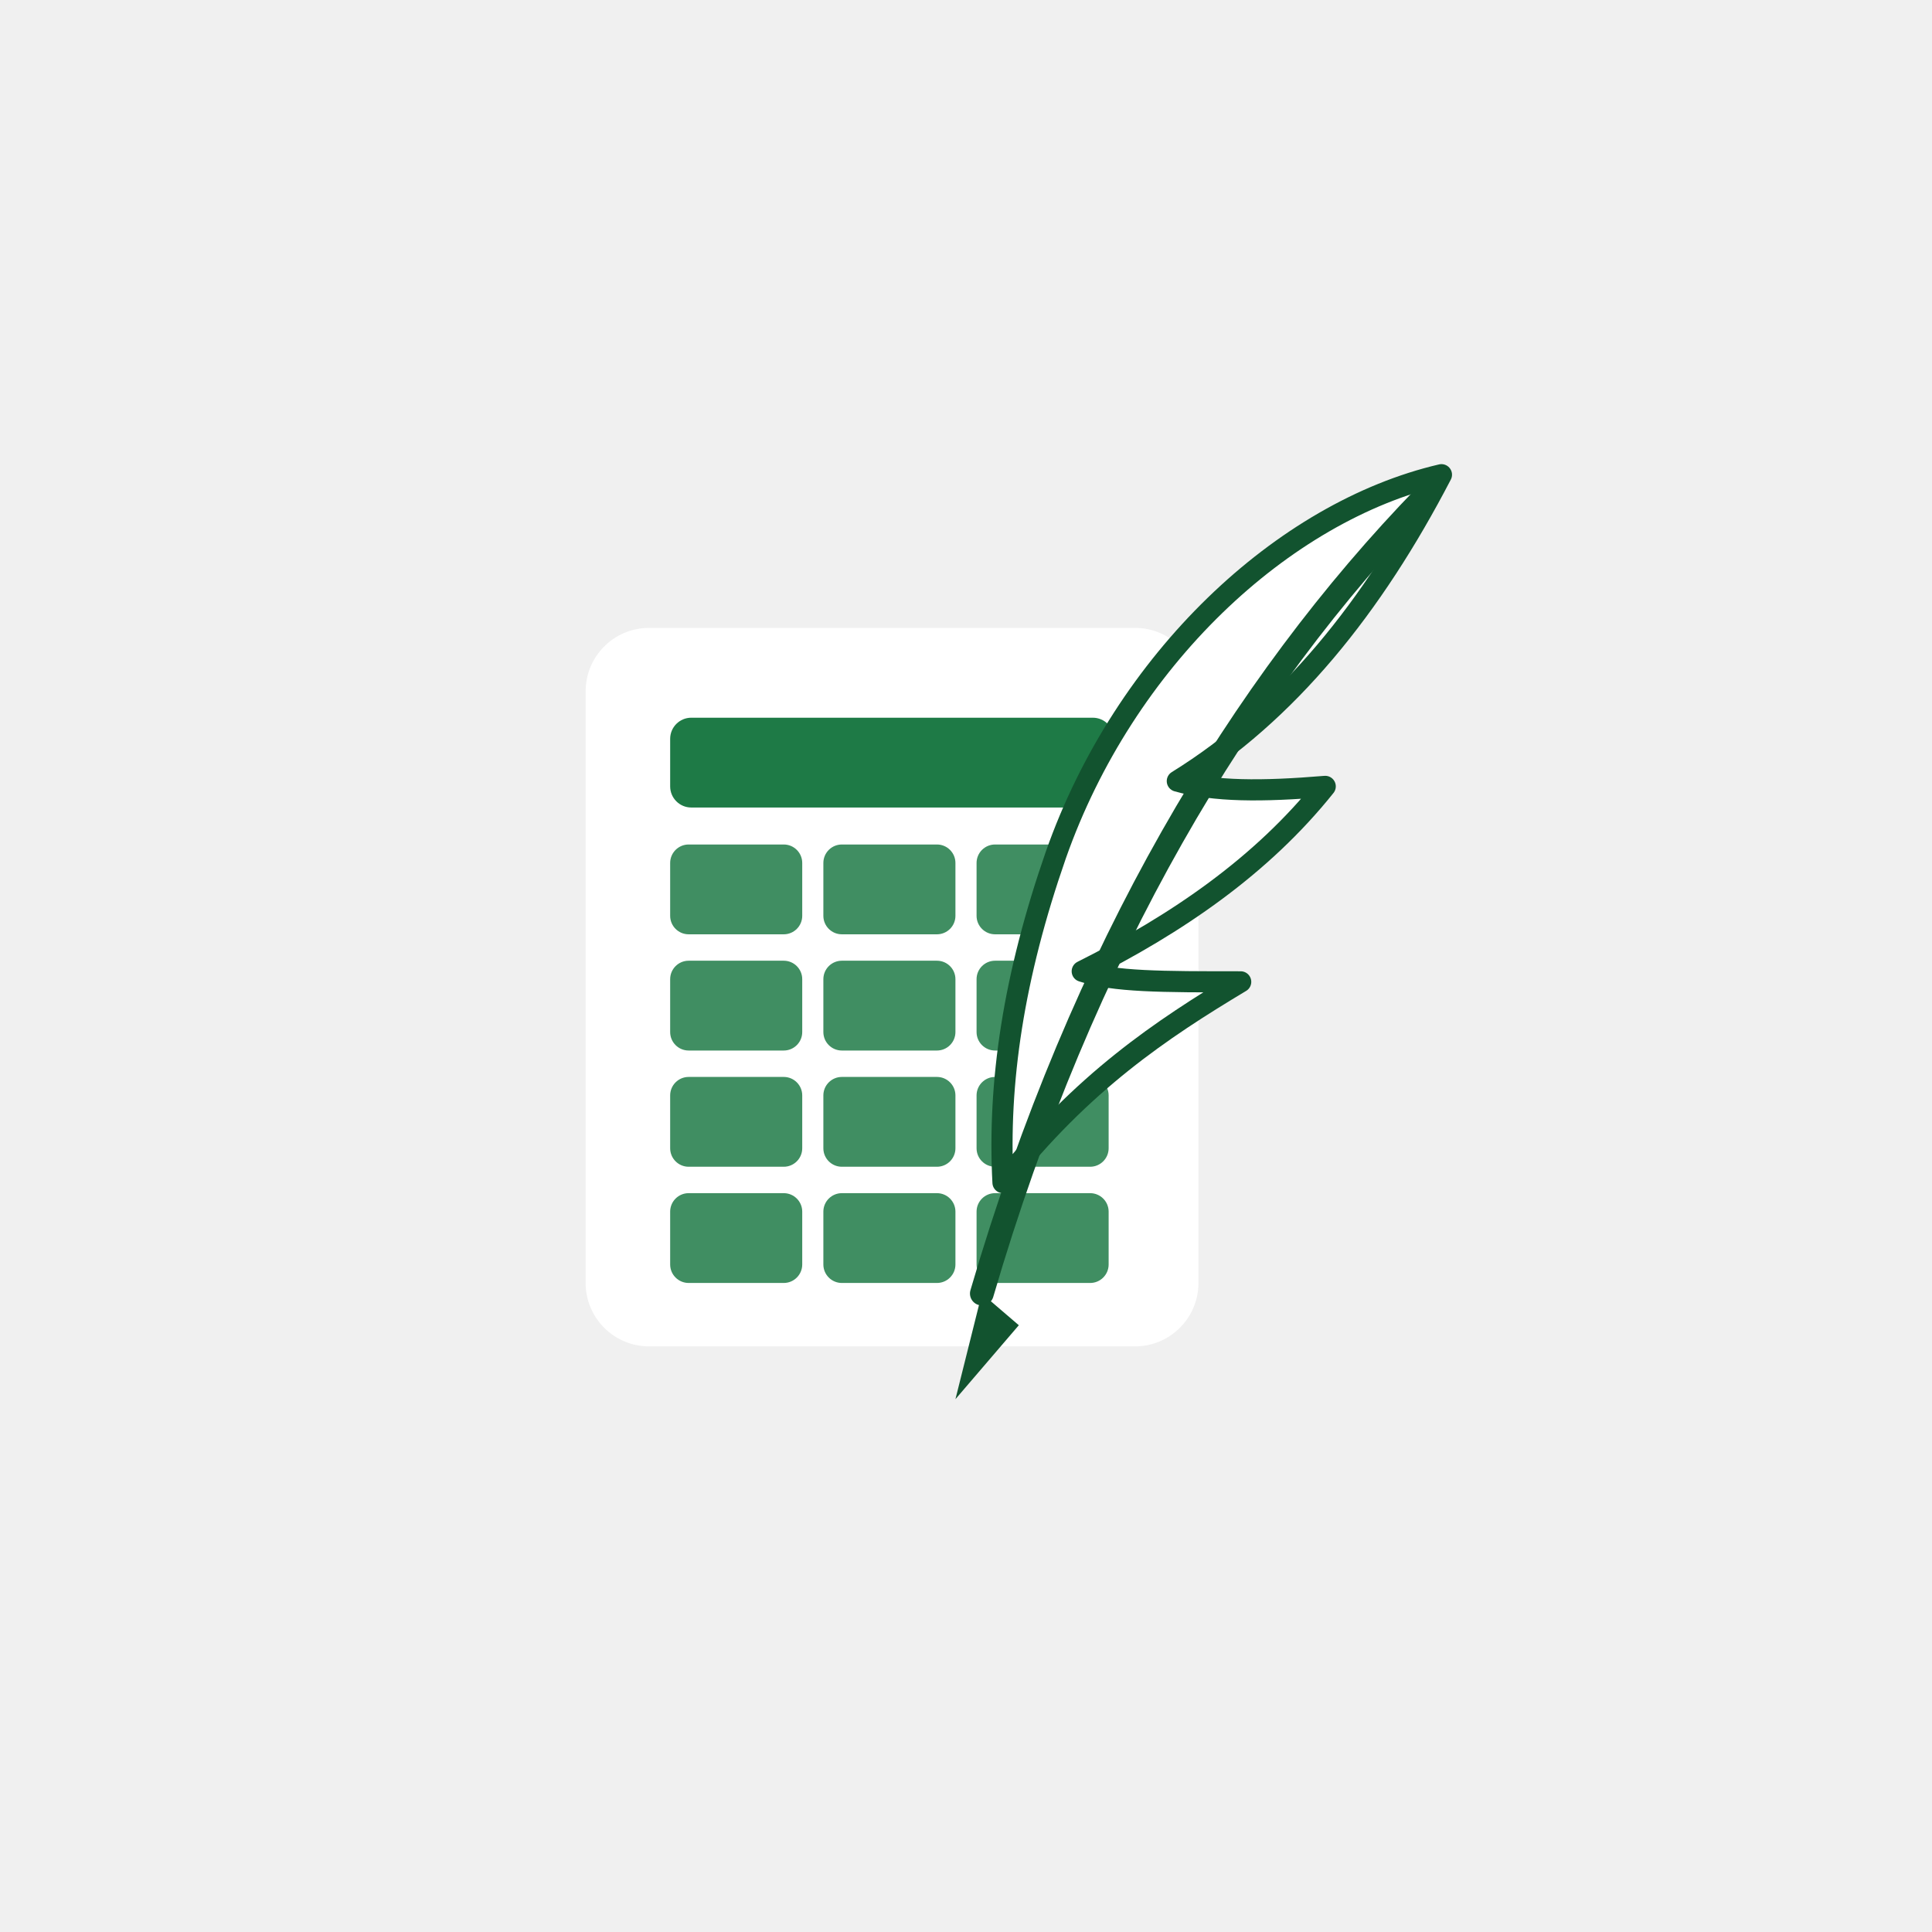
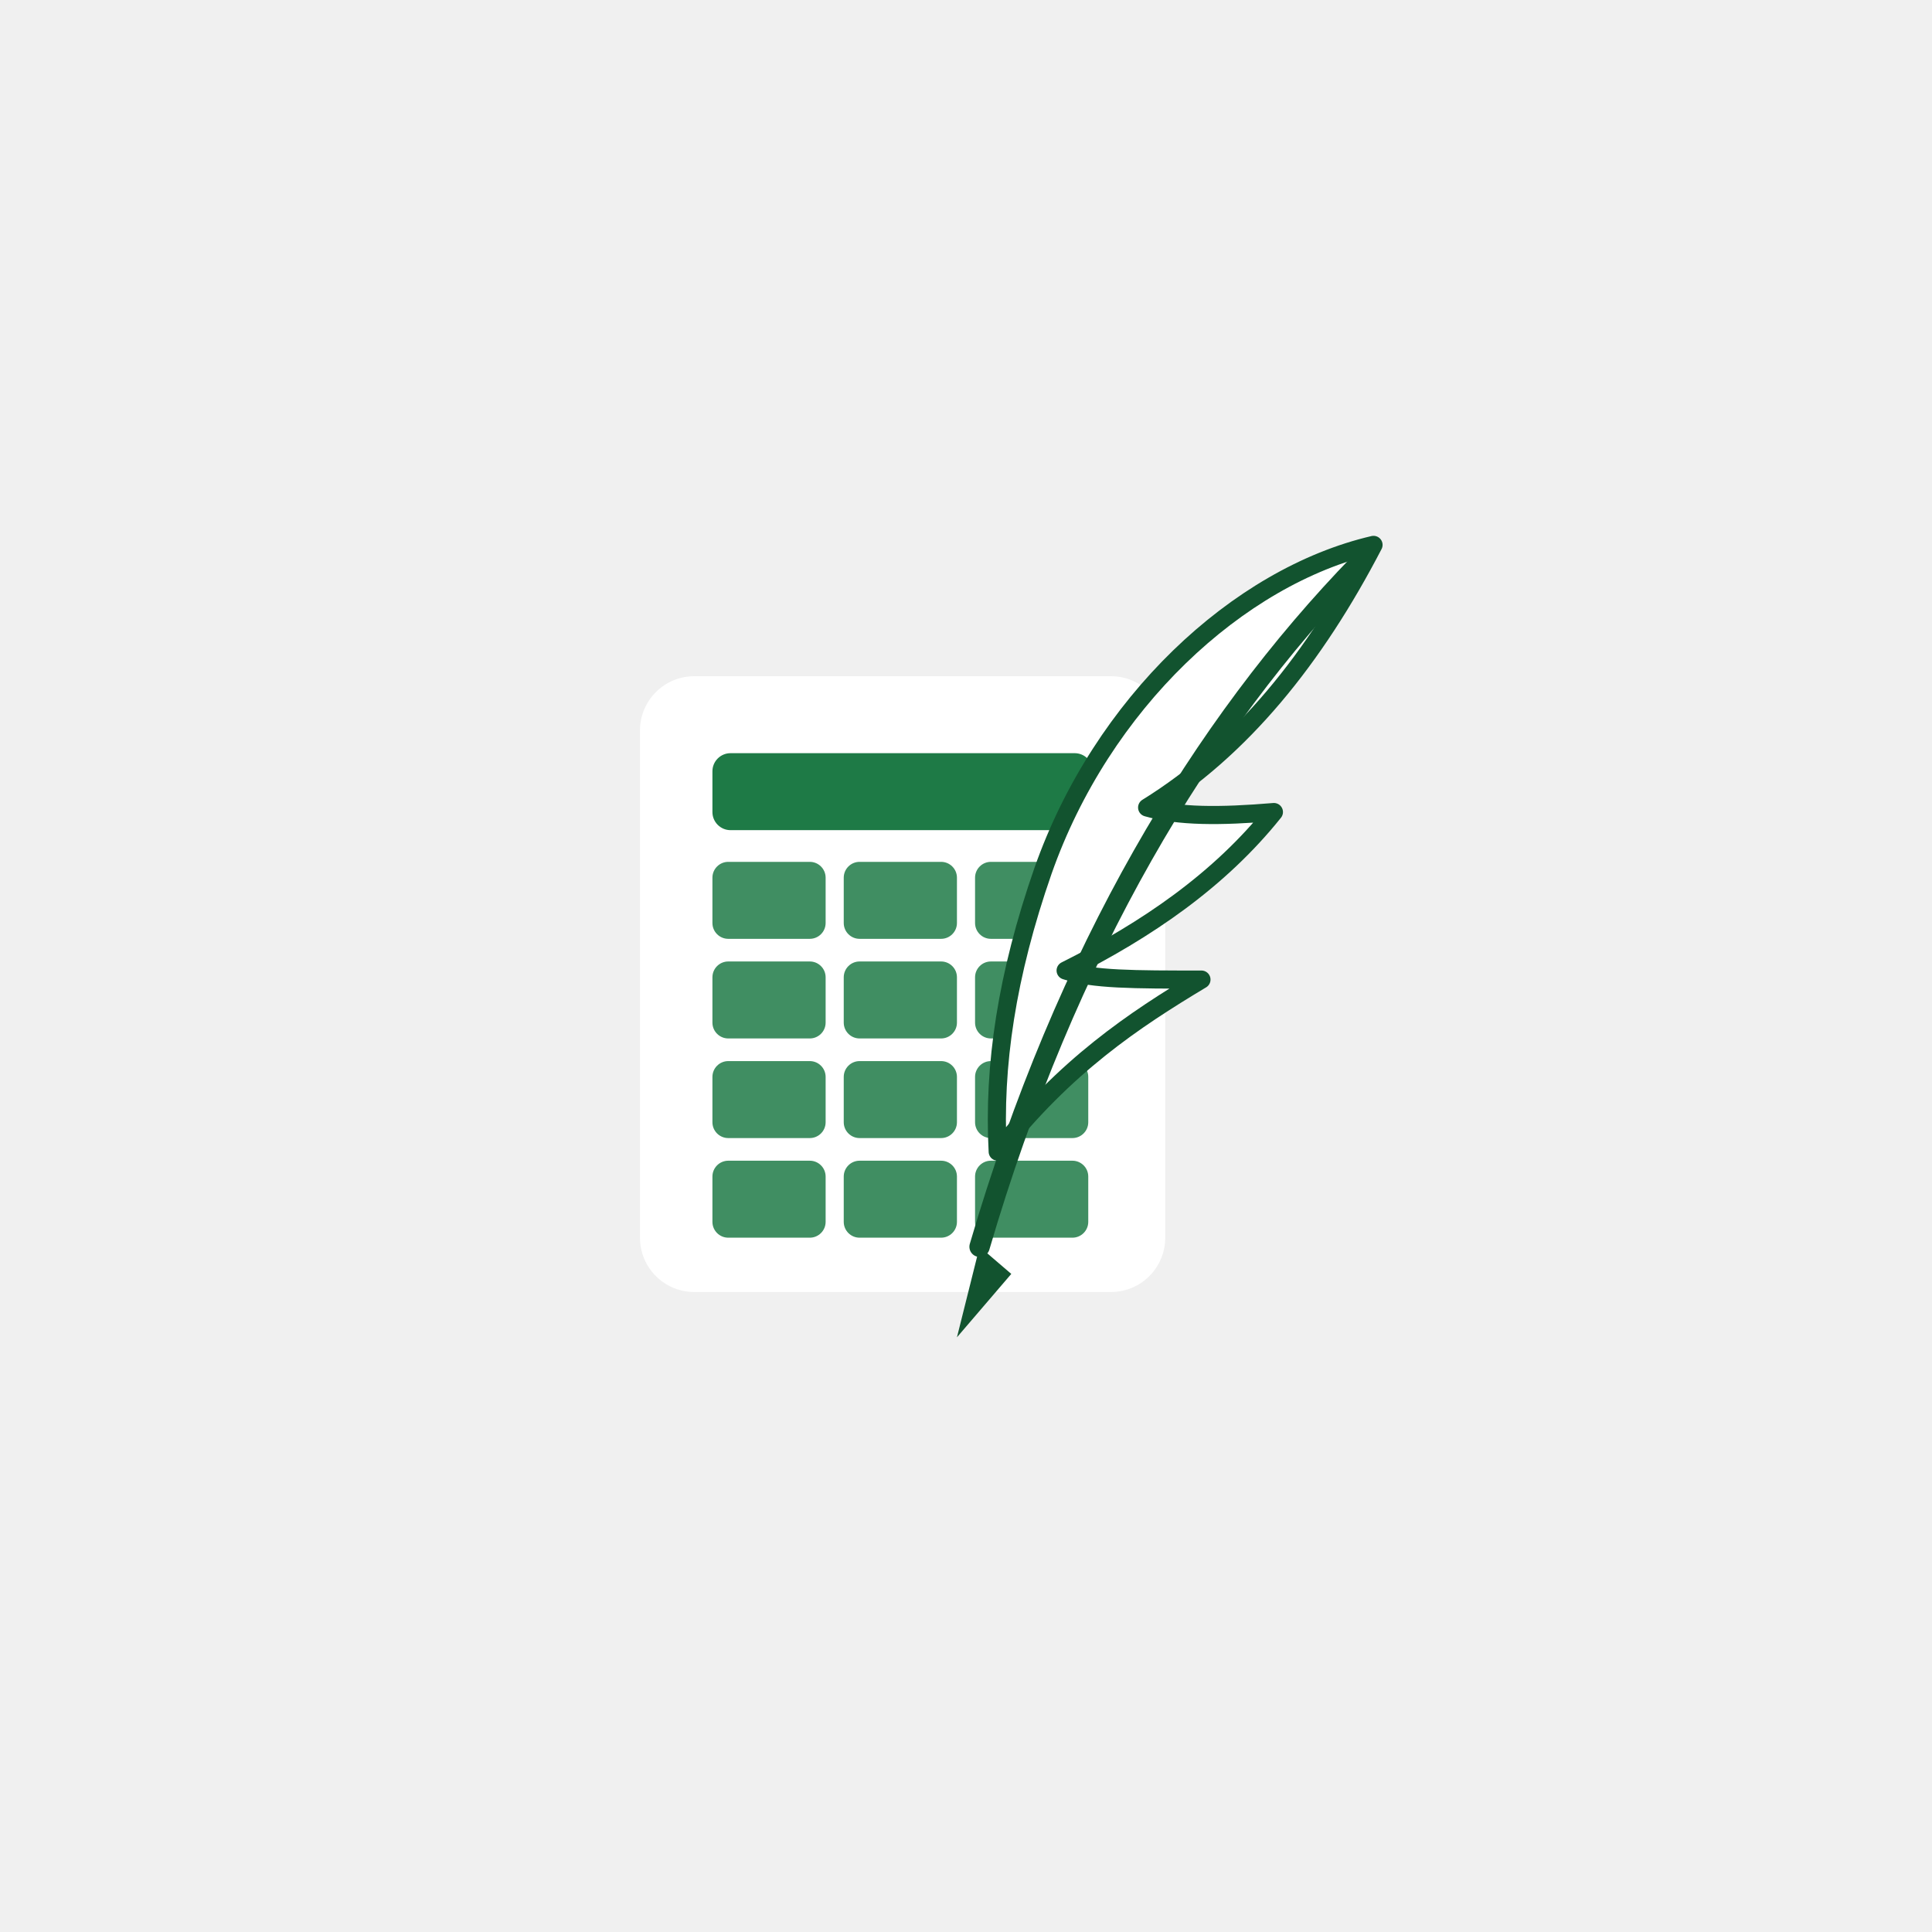
<svg xmlns="http://www.w3.org/2000/svg" viewBox="0 0 512 512" width="512" height="512">
-   <g transform="translate(256 256) scale(.7) translate(-256 -256)">
+   <g transform="translate(256 256) scale(.6) translate(-256 -256)">
    <rect x="112" y="128" width="232" height="272" rx="24" fill="#fff" />
    <g fill="#1E7A46">
      <rect x="144" y="162" width="168" height="34" rx="8" />
    </g>
    <g fill="#1E7A46" opacity=".85">
      <rect x="144" y="210" width="50" height="34" rx="7" />
      <rect x="202" y="210" width="50" height="34" rx="7" />
      <rect x="260" y="210" width="50" height="34" rx="7" />
      <rect x="144" y="254" width="50" height="34" rx="7" />
      <rect x="202" y="254" width="50" height="34" rx="7" />
      <rect x="260" y="254" width="50" height="34" rx="7" />
      <rect x="144" y="298" width="50" height="34" rx="7" />
      <rect x="202" y="298" width="50" height="34" rx="7" />
      <rect x="260" y="298" width="50" height="34" rx="7" />
      <rect x="144" y="342" width="50" height="34" rx="7" />
      <rect x="202" y="342" width="50" height="34" rx="7" />
      <rect x="260" y="342" width="50" height="34" rx="7" />
    </g>
    <g>
      <path d="M436 70 C 376 84 316 140 290 214 C 274 260 268 300 270 338 C 300 300 330 280 360 262 C 330 262 312 262 300 258 C 336 240 368 218 392 188 C 368 190 350 190 336 186 C 378 160 410 120 436 70 Z" fill="#fff" stroke="#12532F" stroke-width="8" stroke-linejoin="round" />
      <path d="M430 78 C 360 150 300 250 262 380" fill="none" stroke="#12532F" stroke-width="9" stroke-linecap="round" />
      <path d="M262 380 L252 420 L276 392 Z" fill="#12532F" />
    </g>
  </g>
</svg>
